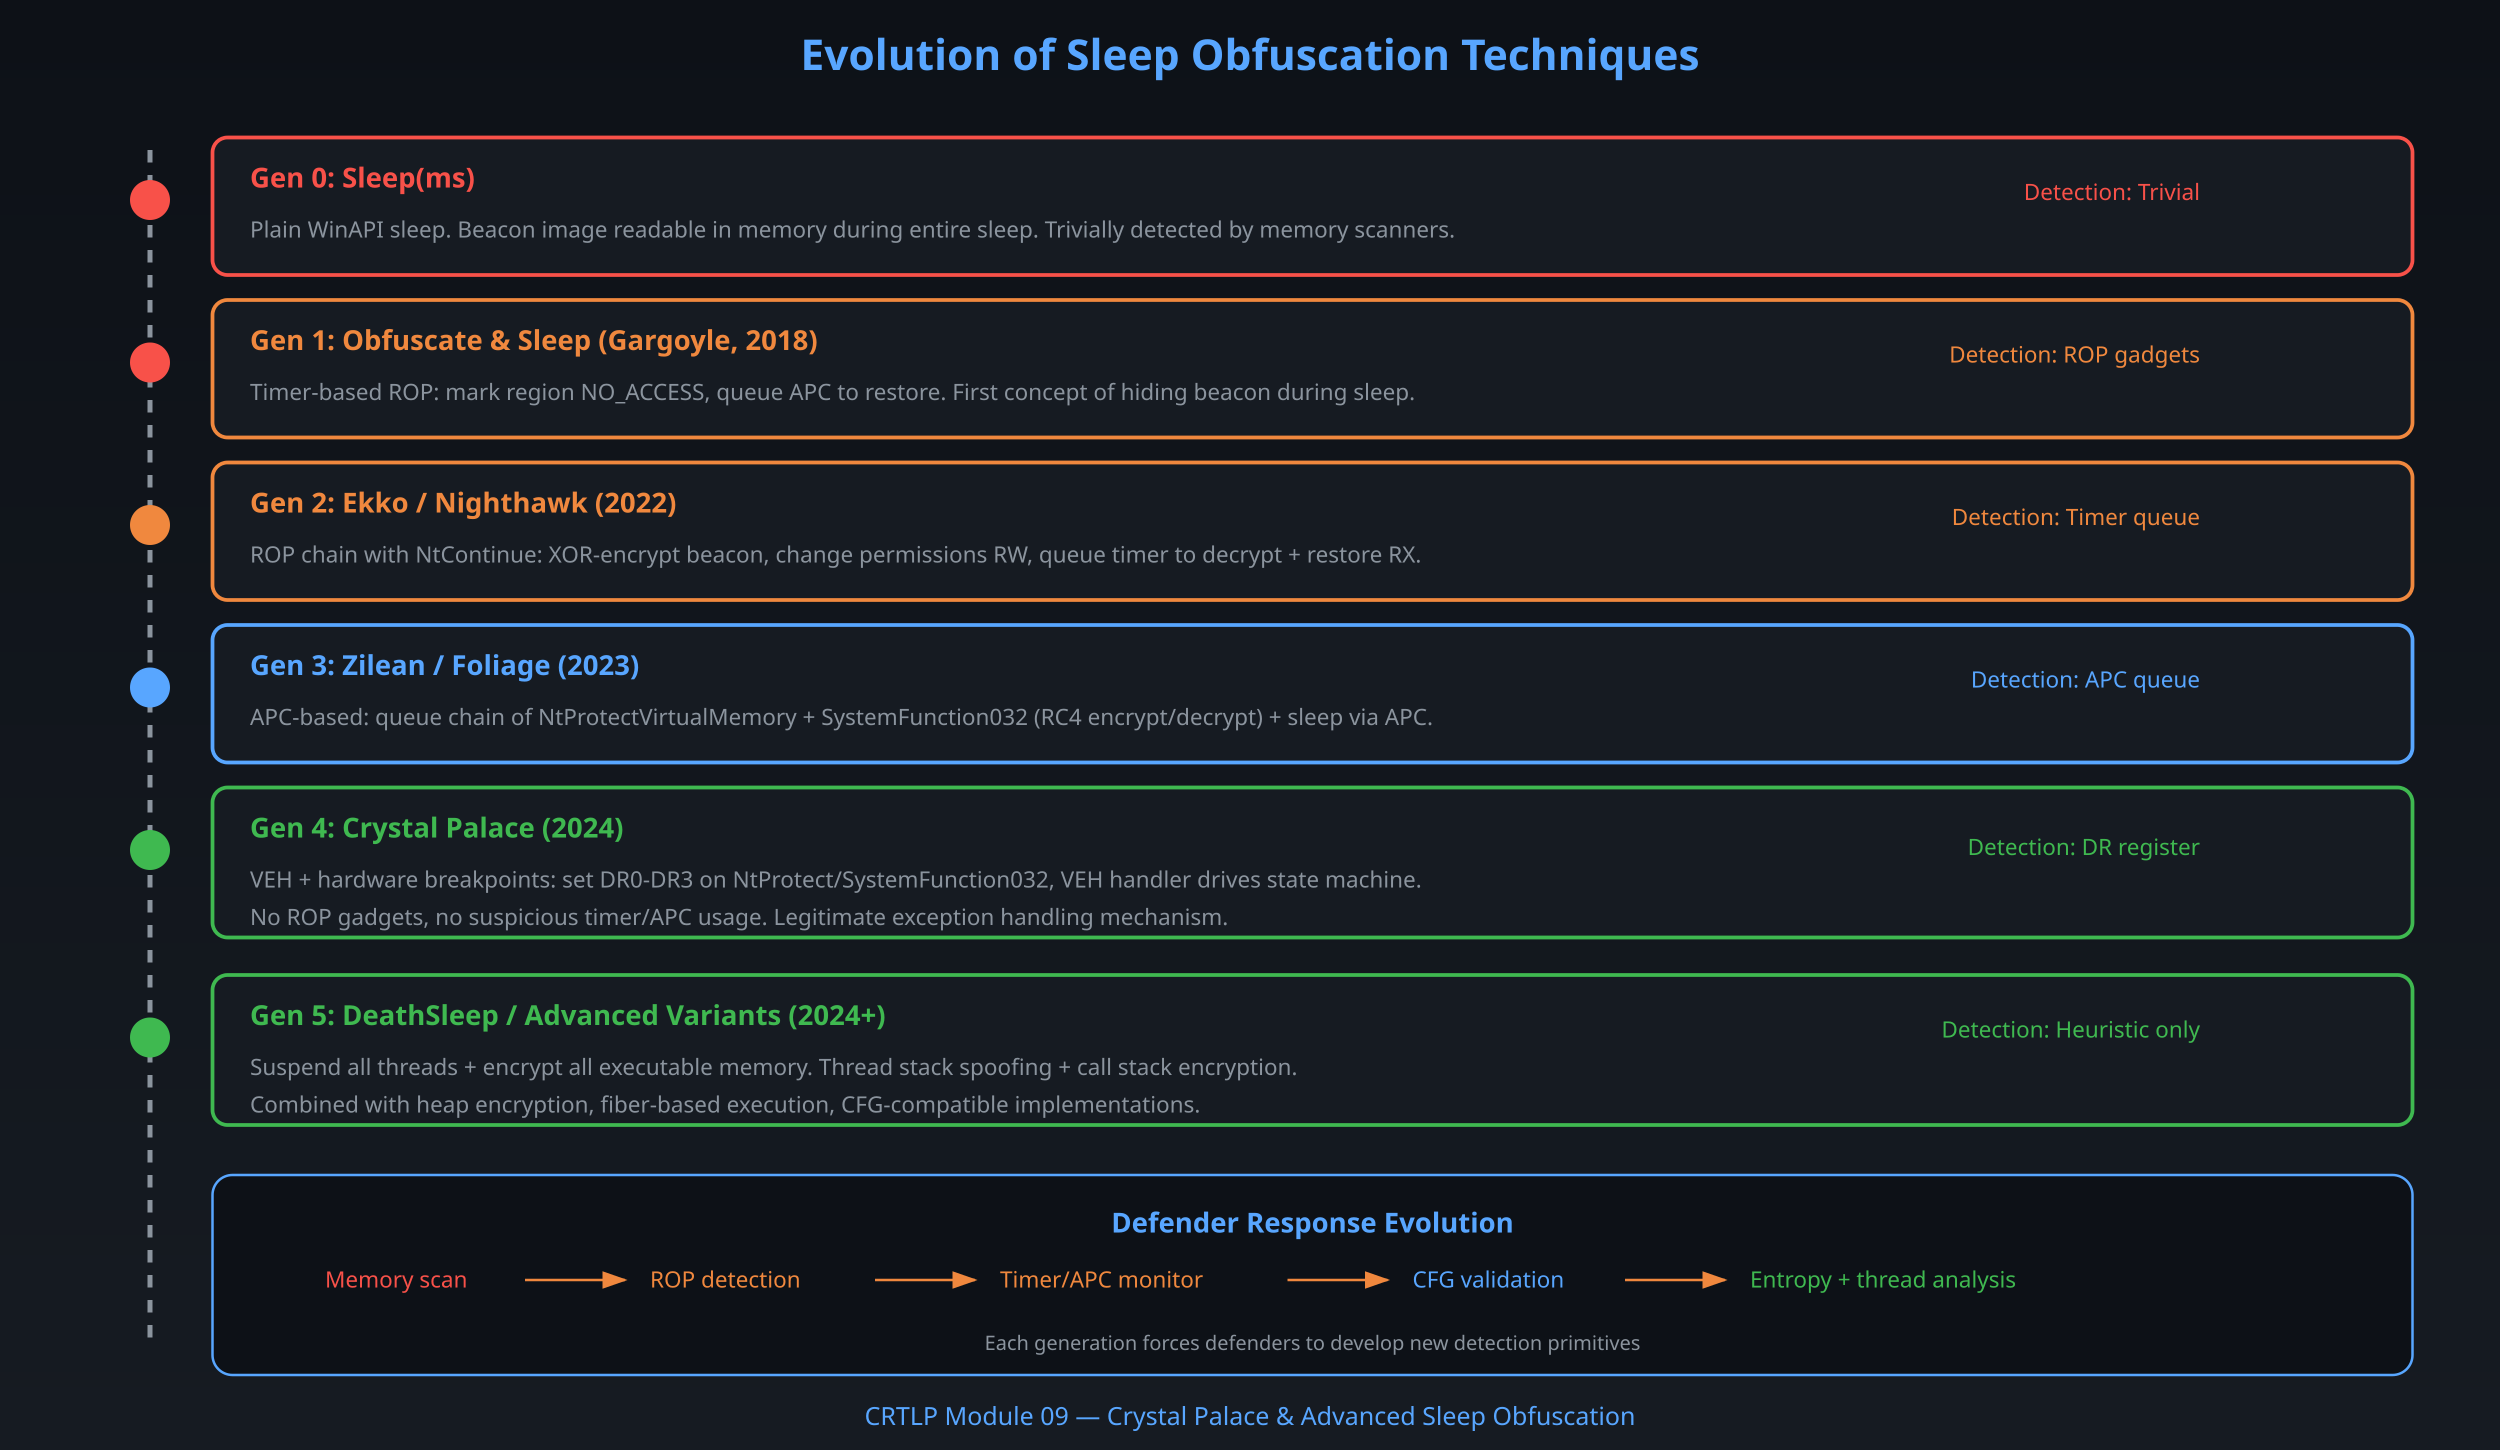
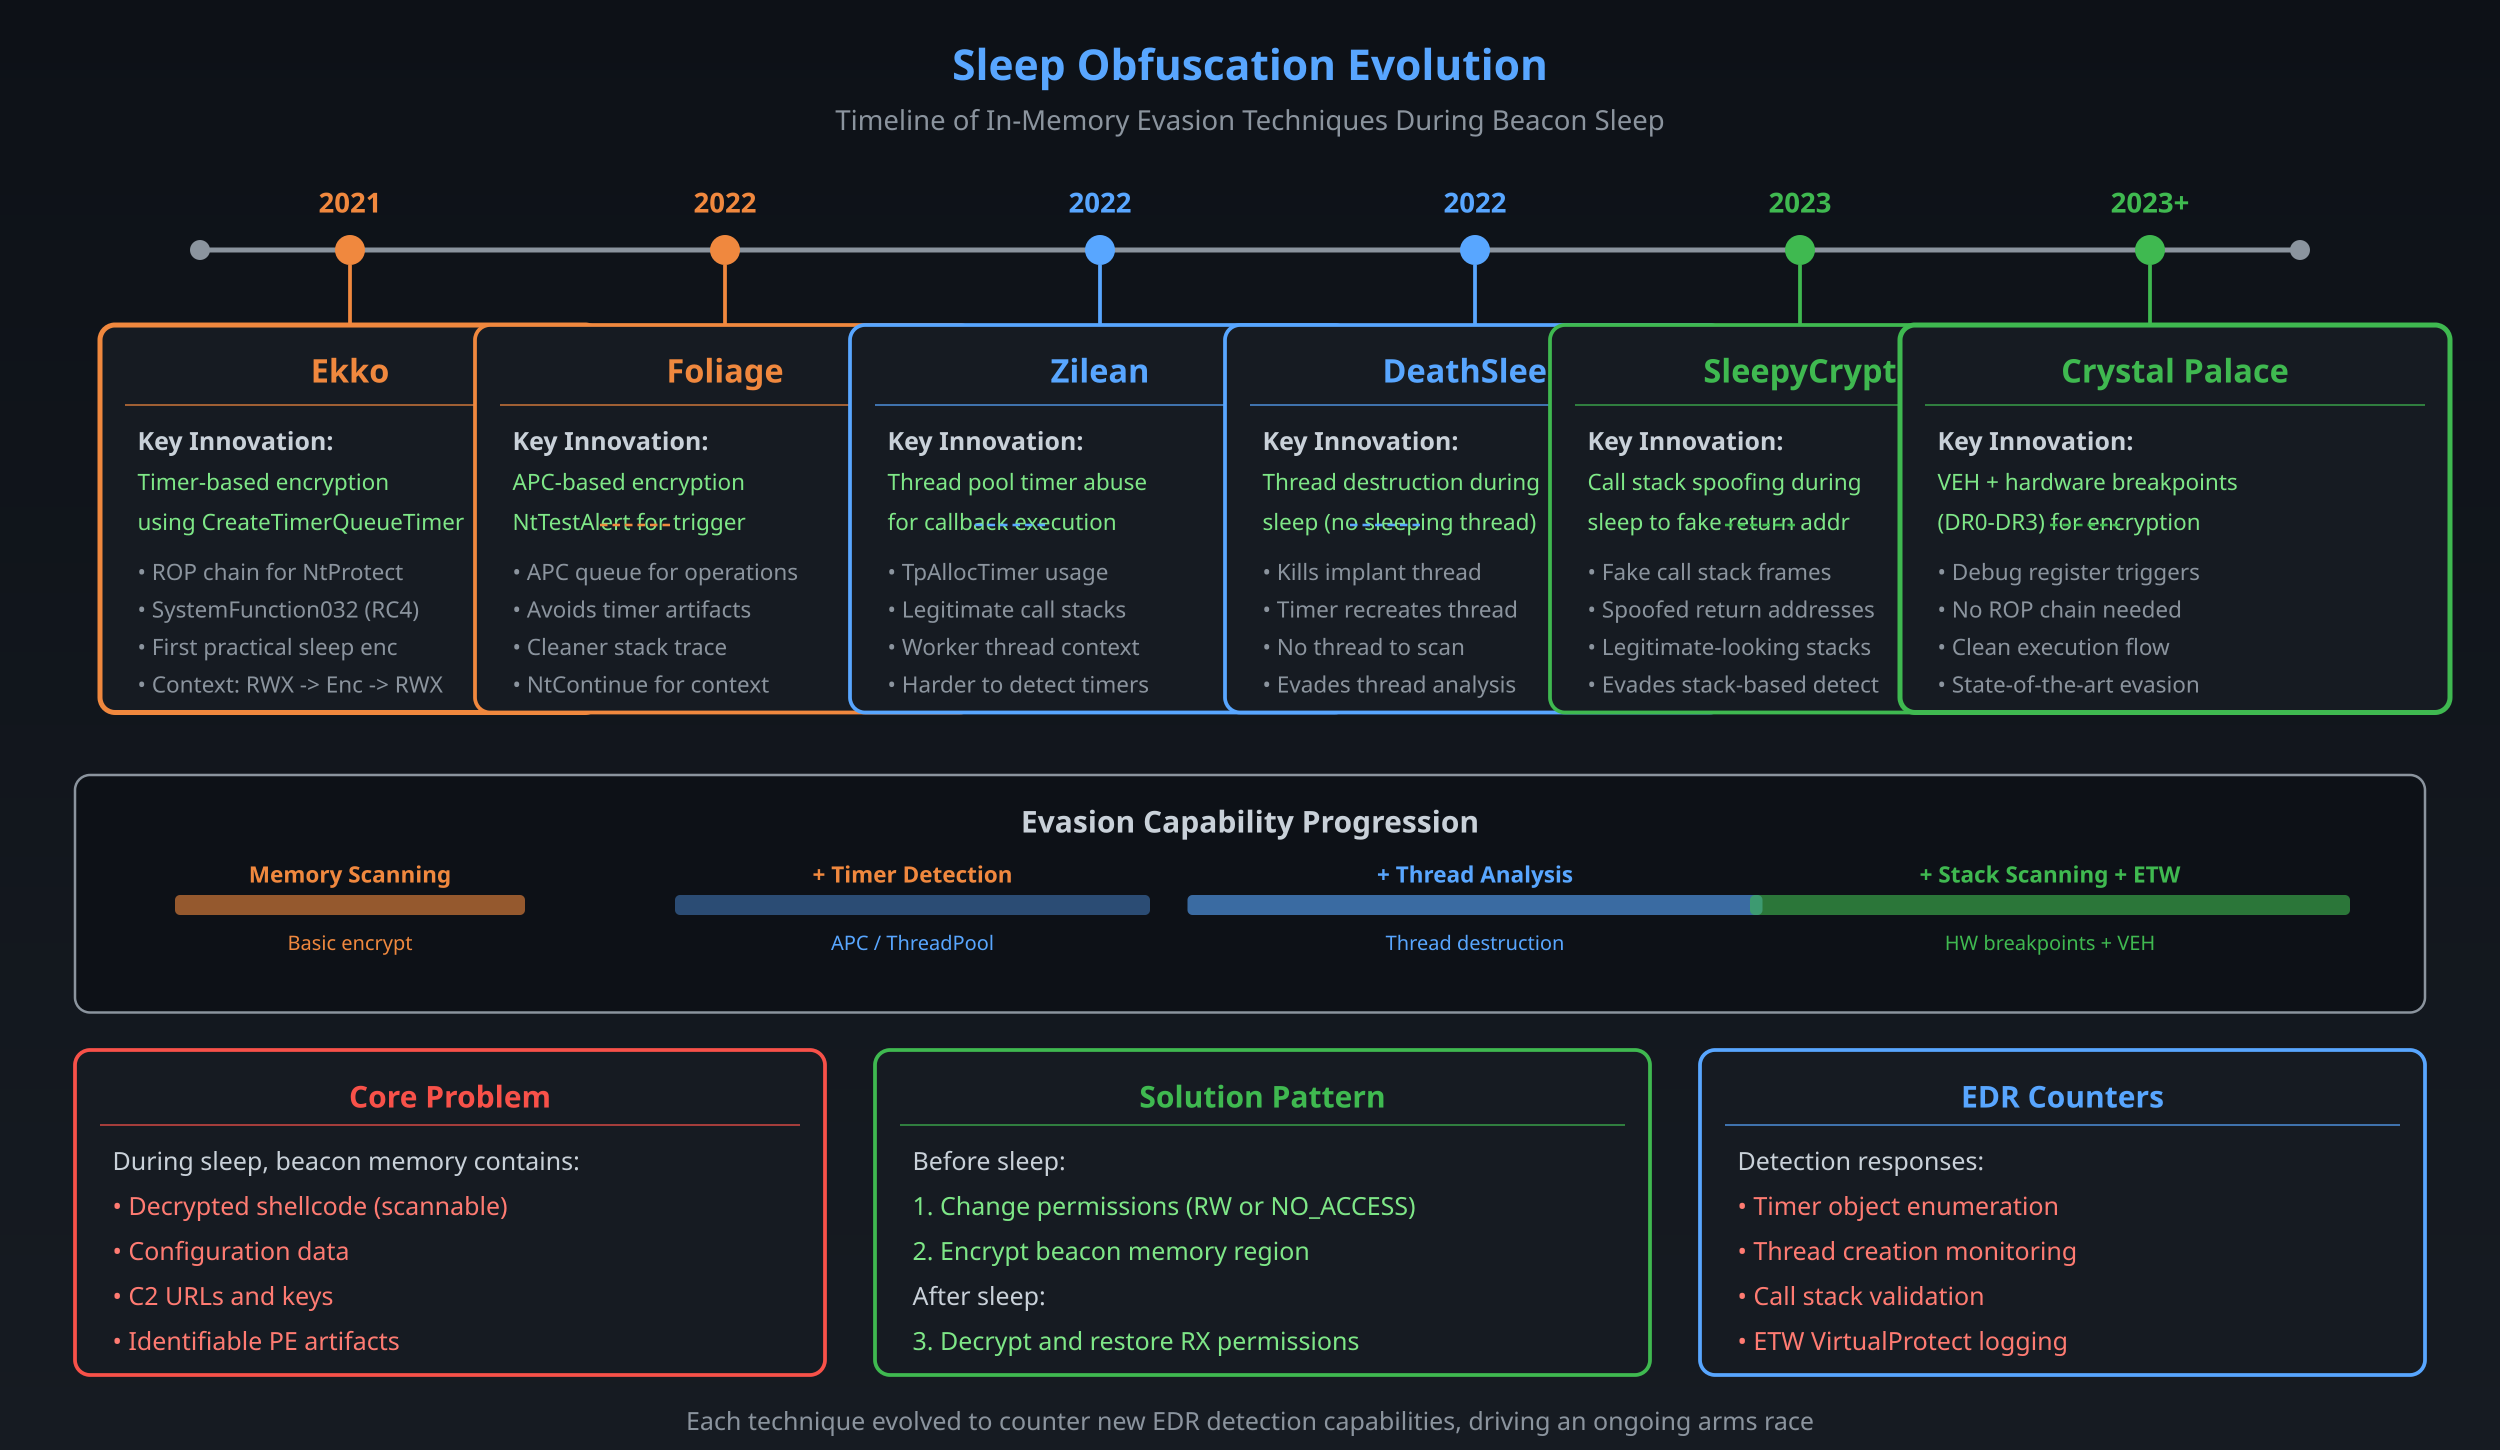
<svg xmlns="http://www.w3.org/2000/svg" viewBox="0 0 1000 580" font-family="'Segoe UI', Consolas, monospace">
  <defs>
    <linearGradient id="bg" x1="0" y1="0" x2="0" y2="1">
      <stop offset="0%" stop-color="#0d1117" />
      <stop offset="100%" stop-color="#161b22" />
    </linearGradient>
    <marker id="ar" markerWidth="10" markerHeight="7" refX="9" refY="3.5" orient="auto">
      <polygon points="0 0,10 3.5,0 7" fill="#f0883e" />
    </marker>
  </defs>
  <rect width="1000" height="580" fill="url(#bg)" />
-   <text x="500" y="28" text-anchor="middle" fill="#58a6ff" font-size="17" font-weight="bold">Evolution of Sleep Obfuscation Techniques</text>
-   <line x1="60" y1="60" x2="60" y2="540" stroke="#8b949e" stroke-width="2" stroke-dasharray="5,5" />
-   <circle cx="60" cy="80" r="8" fill="#f85149" />
-   <rect x="85" y="55" width="880" height="55" rx="6" fill="#161b22" stroke="#f85149" stroke-width="1.5" />
-   <text x="100" y="75" fill="#f85149" font-size="11" font-weight="bold">Gen 0: Sleep(ms)</text>
-   <text x="100" y="95" fill="#8b949e" font-size="9">Plain WinAPI sleep. Beacon image readable in memory during entire sleep. Trivially detected by memory scanners.</text>
-   <text x="880" y="80" text-anchor="end" fill="#f85149" font-size="9">Detection: Trivial</text>
-   <circle cx="60" cy="145" r="8" fill="#f85149" />
-   <rect x="85" y="120" width="880" height="55" rx="6" fill="#161b22" stroke="#f0883e" stroke-width="1.5" />
-   <text x="100" y="140" fill="#f0883e" font-size="11" font-weight="bold">Gen 1: Obfuscate &amp; Sleep (Gargoyle, 2018)</text>
-   <text x="100" y="160" fill="#8b949e" font-size="9">Timer-based ROP: mark region NO_ACCESS, queue APC to restore. First concept of hiding beacon during sleep.</text>
-   <text x="880" y="145" text-anchor="end" fill="#f0883e" font-size="9">Detection: ROP gadgets</text>
-   <circle cx="60" cy="210" r="8" fill="#f0883e" />
-   <rect x="85" y="185" width="880" height="55" rx="6" fill="#161b22" stroke="#f0883e" stroke-width="1.5" />
-   <text x="100" y="205" fill="#f0883e" font-size="11" font-weight="bold">Gen 2: Ekko / Nighthawk (2022)</text>
-   <text x="100" y="225" fill="#8b949e" font-size="9">ROP chain with NtContinue: XOR-encrypt beacon, change permissions RW, queue timer to decrypt + restore RX.</text>
-   <text x="880" y="210" text-anchor="end" fill="#f0883e" font-size="9">Detection: Timer queue</text>
-   <circle cx="60" cy="275" r="8" fill="#58a6ff" />
-   <rect x="85" y="250" width="880" height="55" rx="6" fill="#161b22" stroke="#58a6ff" stroke-width="1.5" />
-   <text x="100" y="270" fill="#58a6ff" font-size="11" font-weight="bold">Gen 3: Zilean / Foliage (2023)</text>
-   <text x="100" y="290" fill="#8b949e" font-size="9">APC-based: queue chain of NtProtectVirtualMemory + SystemFunction032 (RC4 encrypt/decrypt) + sleep via APC.</text>
-   <text x="880" y="275" text-anchor="end" fill="#58a6ff" font-size="9">Detection: APC queue</text>
-   <circle cx="60" cy="340" r="8" fill="#3fb950" />
-   <rect x="85" y="315" width="880" height="60" rx="6" fill="#161b22" stroke="#3fb950" stroke-width="1.5" />
-   <text x="100" y="335" fill="#3fb950" font-size="11" font-weight="bold">Gen 4: Crystal Palace (2024)</text>
-   <text x="100" y="355" fill="#8b949e" font-size="9">VEH + hardware breakpoints: set DR0-DR3 on NtProtect/SystemFunction032, VEH handler drives state machine.</text>
-   <text x="100" y="370" fill="#8b949e" font-size="9">No ROP gadgets, no suspicious timer/APC usage. Legitimate exception handling mechanism.</text>
-   <text x="880" y="342" text-anchor="end" fill="#3fb950" font-size="9">Detection: DR register</text>
-   <circle cx="60" cy="415" r="8" fill="#3fb950" />
-   <rect x="85" y="390" width="880" height="60" rx="6" fill="#161b22" stroke="#3fb950" stroke-width="1.5" />
-   <text x="100" y="410" fill="#3fb950" font-size="11" font-weight="bold">Gen 5: DeathSleep / Advanced Variants (2024+)</text>
-   <text x="100" y="430" fill="#8b949e" font-size="9">Suspend all threads + encrypt all executable memory. Thread stack spoofing + call stack encryption.</text>
-   <text x="100" y="445" fill="#8b949e" font-size="9">Combined with heap encryption, fiber-based execution, CFG-compatible implementations.</text>
-   <text x="880" y="415" text-anchor="end" fill="#3fb950" font-size="9">Detection: Heuristic only</text>
-   <rect x="85" y="470" width="880" height="80" rx="8" fill="#0d1117" stroke="#58a6ff" stroke-width="1" />
-   <text x="525" y="493" text-anchor="middle" fill="#58a6ff" font-size="11" font-weight="bold">Defender Response Evolution</text>
-   <text x="130" y="515" fill="#f85149" font-size="9">Memory scan</text>
-   <line x1="210" y1="512" x2="250" y2="512" stroke="#f0883e" stroke-width="1" marker-end="url(#ar)" />
-   <text x="260" y="515" fill="#f0883e" font-size="9">ROP detection</text>
-   <line x1="350" y1="512" x2="390" y2="512" stroke="#f0883e" stroke-width="1" marker-end="url(#ar)" />
-   <text x="400" y="515" fill="#f0883e" font-size="9">Timer/APC monitor</text>
-   <line x1="515" y1="512" x2="555" y2="512" stroke="#f0883e" stroke-width="1" marker-end="url(#ar)" />
-   <text x="565" y="515" fill="#58a6ff" font-size="9">CFG validation</text>
-   <line x1="650" y1="512" x2="690" y2="512" stroke="#f0883e" stroke-width="1" marker-end="url(#ar)" />
-   <text x="700" y="515" fill="#3fb950" font-size="9">Entropy + thread analysis</text>
-   <text x="525" y="540" text-anchor="middle" fill="#8b949e" font-size="8">Each generation forces defenders to develop new detection primitives</text>
-   <text x="500" y="570" text-anchor="middle" fill="#58a6ff" font-size="10">CRTLP Module 09 — Crystal Palace &amp; Advanced Sleep Obfuscation</text>
+   <text x="500" y="32" text-anchor="middle" fill="#58a6ff" font-size="17" font-weight="bold">Sleep Obfuscation Evolution</text>
+   <text x="500" y="52" text-anchor="middle" fill="#8b949e" font-size="11">Timeline of In-Memory Evasion Techniques During Beacon Sleep</text>
+   <line x1="80" y1="100" x2="920" y2="100" stroke="#8b949e" stroke-width="2" />
+   <circle cx="80" cy="100" r="4" fill="#8b949e" />
+   <circle cx="920" cy="100" r="4" fill="#8b949e" />
+   <circle cx="140" cy="100" r="6" fill="#f0883e" />
+   <circle cx="290" cy="100" r="6" fill="#f0883e" />
+   <circle cx="440" cy="100" r="6" fill="#58a6ff" />
+   <circle cx="590" cy="100" r="6" fill="#58a6ff" />
+   <circle cx="720" cy="100" r="6" fill="#3fb950" />
+   <circle cx="860" cy="100" r="6" fill="#3fb950" />
+   <text x="140" y="85" text-anchor="middle" fill="#f0883e" font-size="11" font-weight="bold">2021</text>
+   <text x="290" y="85" text-anchor="middle" fill="#f0883e" font-size="11" font-weight="bold">2022</text>
+   <text x="440" y="85" text-anchor="middle" fill="#58a6ff" font-size="11" font-weight="bold">2022</text>
+   <text x="590" y="85" text-anchor="middle" fill="#58a6ff" font-size="11" font-weight="bold">2022</text>
+   <text x="720" y="85" text-anchor="middle" fill="#3fb950" font-size="11" font-weight="bold">2023</text>
+   <text x="860" y="85" text-anchor="middle" fill="#3fb950" font-size="11" font-weight="bold">2023+</text>
+   <line x1="140" y1="106" x2="140" y2="130" stroke="#f0883e" stroke-width="1.5" />
+   <rect x="40" y="130" width="200" height="155" rx="6" fill="#161b22" stroke="#f0883e" stroke-width="2" />
+   <text x="140" y="153" text-anchor="middle" fill="#f0883e" font-size="13" font-weight="bold">Ekko</text>
+   <line x1="50" y1="162" x2="230" y2="162" stroke="#f0883e" stroke-width="0.5" />
+   <text x="55" y="180" fill="#c9d1d9" font-size="10" font-weight="bold">Key Innovation:</text>
+   <text x="55" y="196" fill="#7ee787" font-size="9">Timer-based encryption</text>
+   <text x="55" y="212" fill="#7ee787" font-size="9">using CreateTimerQueueTimer</text>
+   <text x="55" y="232" fill="#8b949e" font-size="9">• ROP chain for NtProtect</text>
+   <text x="55" y="247" fill="#8b949e" font-size="9">• SystemFunction032 (RC4)</text>
+   <text x="55" y="262" fill="#8b949e" font-size="9">• First practical sleep enc</text>
+   <text x="55" y="277" fill="#8b949e" font-size="9">• Context: RWX -&gt; Enc -&gt; RWX</text>
+   <line x1="290" y1="106" x2="290" y2="130" stroke="#f0883e" stroke-width="1.5" />
+   <rect x="190" y="130" width="200" height="155" rx="6" fill="#161b22" stroke="#f0883e" stroke-width="1.5" />
+   <text x="290" y="153" text-anchor="middle" fill="#f0883e" font-size="13" font-weight="bold">Foliage</text>
+   <line x1="200" y1="162" x2="380" y2="162" stroke="#f0883e" stroke-width="0.5" />
+   <text x="205" y="180" fill="#c9d1d9" font-size="10" font-weight="bold">Key Innovation:</text>
+   <text x="205" y="196" fill="#7ee787" font-size="9">APC-based encryption</text>
+   <text x="205" y="212" fill="#7ee787" font-size="9">NtTestAlert for trigger</text>
+   <text x="205" y="232" fill="#8b949e" font-size="9">• APC queue for operations</text>
+   <text x="205" y="247" fill="#8b949e" font-size="9">• Avoids timer artifacts</text>
+   <text x="205" y="262" fill="#8b949e" font-size="9">• Cleaner stack trace</text>
+   <text x="205" y="277" fill="#8b949e" font-size="9">• NtContinue for context</text>
+   <line x1="440" y1="106" x2="440" y2="130" stroke="#58a6ff" stroke-width="1.5" />
+   <rect x="340" y="130" width="200" height="155" rx="6" fill="#161b22" stroke="#58a6ff" stroke-width="1.5" />
+   <text x="440" y="153" text-anchor="middle" fill="#58a6ff" font-size="13" font-weight="bold">Zilean</text>
+   <line x1="350" y1="162" x2="530" y2="162" stroke="#58a6ff" stroke-width="0.5" />
+   <text x="355" y="180" fill="#c9d1d9" font-size="10" font-weight="bold">Key Innovation:</text>
+   <text x="355" y="196" fill="#7ee787" font-size="9">Thread pool timer abuse</text>
+   <text x="355" y="212" fill="#7ee787" font-size="9">for callback execution</text>
+   <text x="355" y="232" fill="#8b949e" font-size="9">• TpAllocTimer usage</text>
+   <text x="355" y="247" fill="#8b949e" font-size="9">• Legitimate call stacks</text>
+   <text x="355" y="262" fill="#8b949e" font-size="9">• Worker thread context</text>
+   <text x="355" y="277" fill="#8b949e" font-size="9">• Harder to detect timers</text>
+   <line x1="590" y1="106" x2="590" y2="130" stroke="#58a6ff" stroke-width="1.5" />
+   <rect x="490" y="130" width="200" height="155" rx="6" fill="#161b22" stroke="#58a6ff" stroke-width="1.5" />
+   <text x="590" y="153" text-anchor="middle" fill="#58a6ff" font-size="13" font-weight="bold">DeathSleep</text>
+   <line x1="500" y1="162" x2="680" y2="162" stroke="#58a6ff" stroke-width="0.5" />
+   <text x="505" y="180" fill="#c9d1d9" font-size="10" font-weight="bold">Key Innovation:</text>
+   <text x="505" y="196" fill="#7ee787" font-size="9">Thread destruction during</text>
+   <text x="505" y="212" fill="#7ee787" font-size="9">sleep (no sleeping thread)</text>
+   <text x="505" y="232" fill="#8b949e" font-size="9">• Kills implant thread</text>
+   <text x="505" y="247" fill="#8b949e" font-size="9">• Timer recreates thread</text>
+   <text x="505" y="262" fill="#8b949e" font-size="9">• No thread to scan</text>
+   <text x="505" y="277" fill="#8b949e" font-size="9">• Evades thread analysis</text>
+   <line x1="720" y1="106" x2="720" y2="130" stroke="#3fb950" stroke-width="1.5" />
+   <rect x="620" y="130" width="200" height="155" rx="6" fill="#161b22" stroke="#3fb950" stroke-width="1.5" />
+   <text x="720" y="153" text-anchor="middle" fill="#3fb950" font-size="13" font-weight="bold">SleepyCrypt</text>
+   <line x1="630" y1="162" x2="810" y2="162" stroke="#3fb950" stroke-width="0.5" />
+   <text x="635" y="180" fill="#c9d1d9" font-size="10" font-weight="bold">Key Innovation:</text>
+   <text x="635" y="196" fill="#7ee787" font-size="9">Call stack spoofing during</text>
+   <text x="635" y="212" fill="#7ee787" font-size="9">sleep to fake return addr</text>
+   <text x="635" y="232" fill="#8b949e" font-size="9">• Fake call stack frames</text>
+   <text x="635" y="247" fill="#8b949e" font-size="9">• Spoofed return addresses</text>
+   <text x="635" y="262" fill="#8b949e" font-size="9">• Legitimate-looking stacks</text>
+   <text x="635" y="277" fill="#8b949e" font-size="9">• Evades stack-based detect</text>
+   <line x1="860" y1="106" x2="860" y2="130" stroke="#3fb950" stroke-width="1.5" />
+   <rect x="760" y="130" width="220" height="155" rx="6" fill="#161b22" stroke="#3fb950" stroke-width="2" />
+   <text x="870" y="153" text-anchor="middle" fill="#3fb950" font-size="13" font-weight="bold">Crystal Palace</text>
+   <line x1="770" y1="162" x2="970" y2="162" stroke="#3fb950" stroke-width="0.5" />
+   <text x="775" y="180" fill="#c9d1d9" font-size="10" font-weight="bold">Key Innovation:</text>
+   <text x="775" y="196" fill="#7ee787" font-size="9">VEH + hardware breakpoints</text>
+   <text x="775" y="212" fill="#7ee787" font-size="9">(DR0-DR3) for encryption</text>
+   <text x="775" y="232" fill="#8b949e" font-size="9">• Debug register triggers</text>
+   <text x="775" y="247" fill="#8b949e" font-size="9">• No ROP chain needed</text>
+   <text x="775" y="262" fill="#8b949e" font-size="9">• Clean execution flow</text>
+   <text x="775" y="277" fill="#8b949e" font-size="9">• State-of-the-art evasion</text>
+   <path d="M240,210 C255,210 255,210 270,210" fill="none" stroke="#f0883e" stroke-width="1" stroke-dasharray="3,2" />
+   <path d="M390,210 C405,210 405,210 420,210" fill="none" stroke="#58a6ff" stroke-width="1" stroke-dasharray="3,2" />
+   <path d="M540,210 C555,210 555,210 570,210" fill="none" stroke="#58a6ff" stroke-width="1" stroke-dasharray="3,2" />
+   <path d="M690,210 C705,210 705,210 720,210" fill="none" stroke="#3fb950" stroke-width="1" stroke-dasharray="3,2" />
+   <path d="M820,210 C835,210 835,210 850,210" fill="none" stroke="#3fb950" stroke-width="1" stroke-dasharray="3,2" />
+   <rect x="30" y="310" width="940" height="95" rx="6" fill="#0d1117" stroke="#8b949e" stroke-width="1" />
+   <text x="500" y="333" text-anchor="middle" fill="#c9d1d9" font-size="12" font-weight="bold">Evasion Capability Progression</text>
+   <text x="140" y="353" text-anchor="middle" fill="#f0883e" font-size="9" font-weight="bold">Memory Scanning</text>
+   <rect x="70" y="358" width="140" height="8" rx="2" fill="#f0883e" opacity="0.6" />
+   <text x="140" y="380" text-anchor="middle" fill="#f0883e" font-size="8">Basic encrypt</text>
+   <text x="365" y="353" text-anchor="middle" fill="#f0883e" font-size="9" font-weight="bold">+ Timer Detection</text>
+   <rect x="270" y="358" width="190" height="8" rx="2" fill="#58a6ff" opacity="0.4" />
+   <text x="365" y="380" text-anchor="middle" fill="#58a6ff" font-size="8">APC / ThreadPool</text>
+   <text x="590" y="353" text-anchor="middle" fill="#58a6ff" font-size="9" font-weight="bold">+ Thread Analysis</text>
+   <rect x="475" y="358" width="230" height="8" rx="2" fill="#58a6ff" opacity="0.6" />
+   <text x="590" y="380" text-anchor="middle" fill="#58a6ff" font-size="8">Thread destruction</text>
+   <text x="820" y="353" text-anchor="middle" fill="#3fb950" font-size="9" font-weight="bold">+ Stack Scanning + ETW</text>
+   <rect x="700" y="358" width="240" height="8" rx="2" fill="#3fb950" opacity="0.6" />
+   <text x="820" y="380" text-anchor="middle" fill="#3fb950" font-size="8">HW breakpoints + VEH</text>
+   <rect x="30" y="420" width="300" height="130" rx="6" fill="#161b22" stroke="#f85149" stroke-width="1.5" />
+   <text x="180" y="443" text-anchor="middle" fill="#f85149" font-size="12" font-weight="bold">Core Problem</text>
+   <line x1="40" y1="450" x2="320" y2="450" stroke="#f85149" stroke-width="0.5" />
+   <text x="45" y="468" fill="#c9d1d9" font-size="10">During sleep, beacon memory contains:</text>
+   <text x="45" y="486" fill="#ff7b72" font-size="10">• Decrypted shellcode (scannable)</text>
+   <text x="45" y="504" fill="#ff7b72" font-size="10">• Configuration data</text>
+   <text x="45" y="522" fill="#ff7b72" font-size="10">• C2 URLs and keys</text>
+   <text x="45" y="540" fill="#ff7b72" font-size="10">• Identifiable PE artifacts</text>
+   <rect x="350" y="420" width="310" height="130" rx="6" fill="#161b22" stroke="#3fb950" stroke-width="1.5" />
+   <text x="505" y="443" text-anchor="middle" fill="#3fb950" font-size="12" font-weight="bold">Solution Pattern</text>
+   <line x1="360" y1="450" x2="650" y2="450" stroke="#3fb950" stroke-width="0.5" />
+   <text x="365" y="468" fill="#c9d1d9" font-size="10">Before sleep:</text>
+   <text x="365" y="486" fill="#7ee787" font-size="10">1. Change permissions (RW or NO_ACCESS)</text>
+   <text x="365" y="504" fill="#7ee787" font-size="10">2. Encrypt beacon memory region</text>
+   <text x="365" y="522" fill="#c9d1d9" font-size="10">After sleep:</text>
+   <text x="365" y="540" fill="#7ee787" font-size="10">3. Decrypt and restore RX permissions</text>
+   <rect x="680" y="420" width="290" height="130" rx="6" fill="#161b22" stroke="#58a6ff" stroke-width="1.5" />
+   <text x="825" y="443" text-anchor="middle" fill="#58a6ff" font-size="12" font-weight="bold">EDR Counters</text>
+   <line x1="690" y1="450" x2="960" y2="450" stroke="#58a6ff" stroke-width="0.5" />
+   <text x="695" y="468" fill="#c9d1d9" font-size="10">Detection responses:</text>
+   <text x="695" y="486" fill="#ff7b72" font-size="10">• Timer object enumeration</text>
+   <text x="695" y="504" fill="#ff7b72" font-size="10">• Thread creation monitoring</text>
+   <text x="695" y="522" fill="#ff7b72" font-size="10">• Call stack validation</text>
+   <text x="695" y="540" fill="#ff7b72" font-size="10">• ETW VirtualProtect logging</text>
+   <text x="500" y="572" text-anchor="middle" fill="#8b949e" font-size="10">Each technique evolved to counter new EDR detection capabilities, driving an ongoing arms race</text>
</svg>
